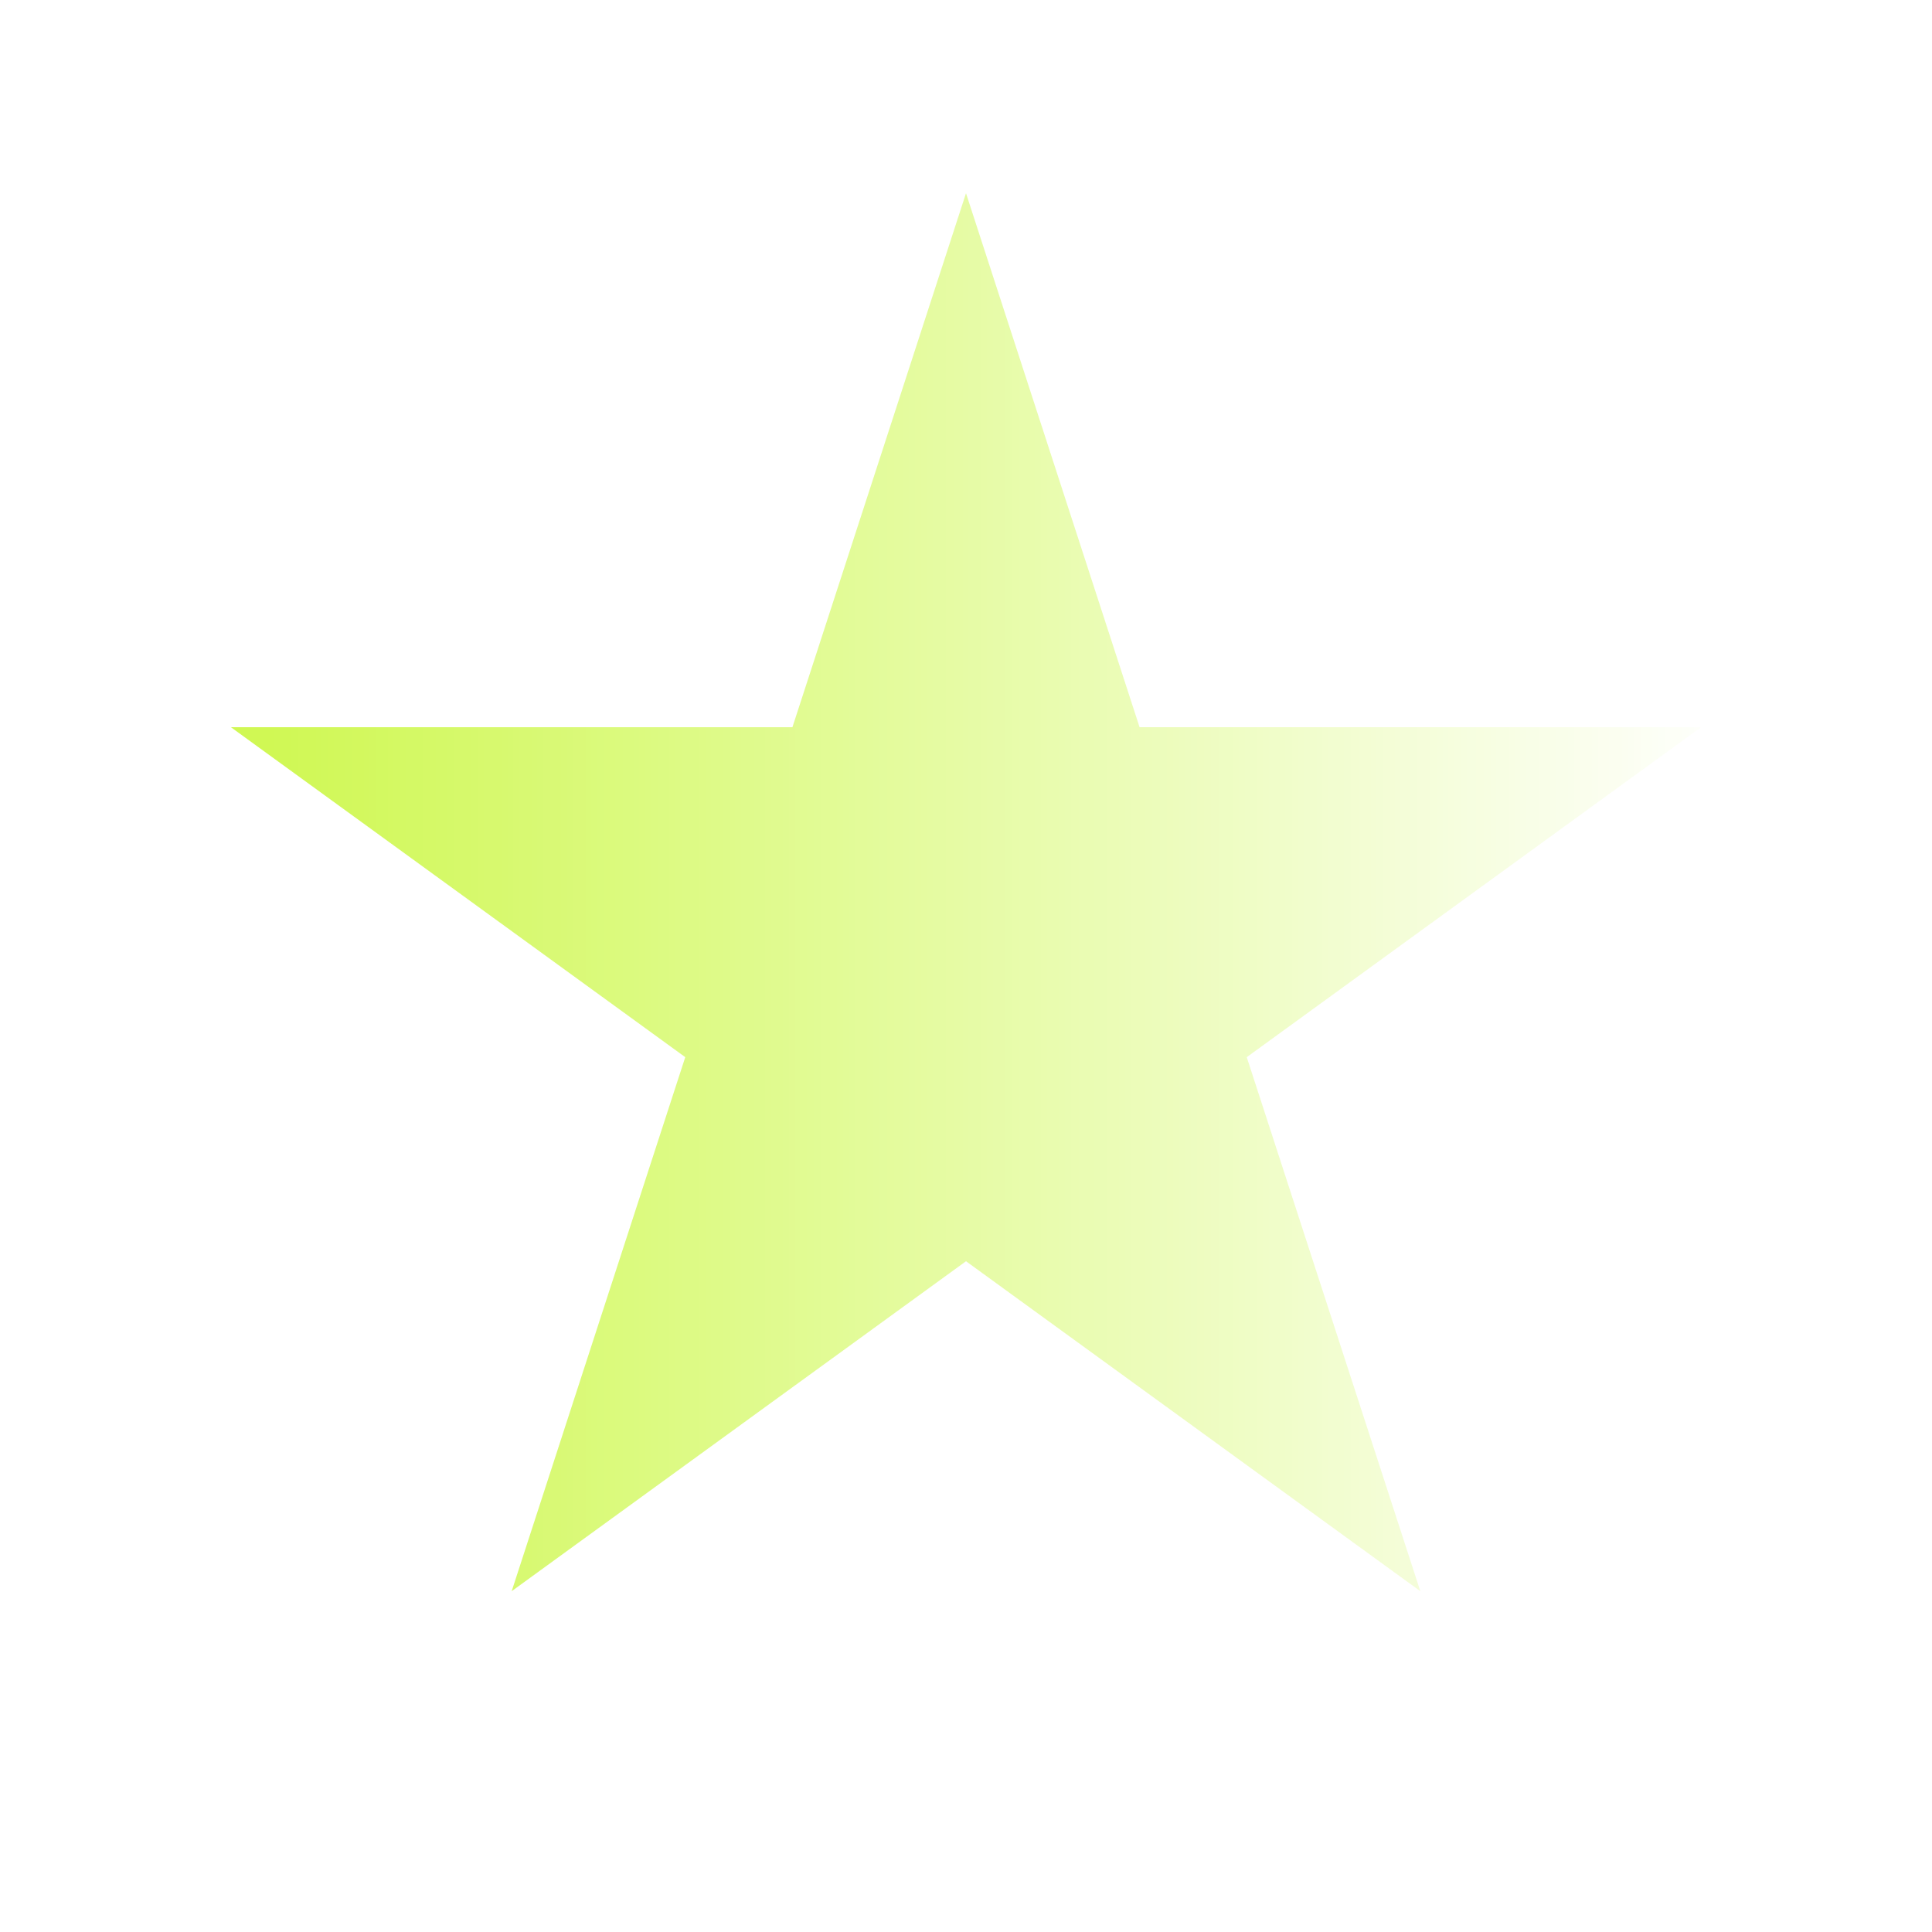
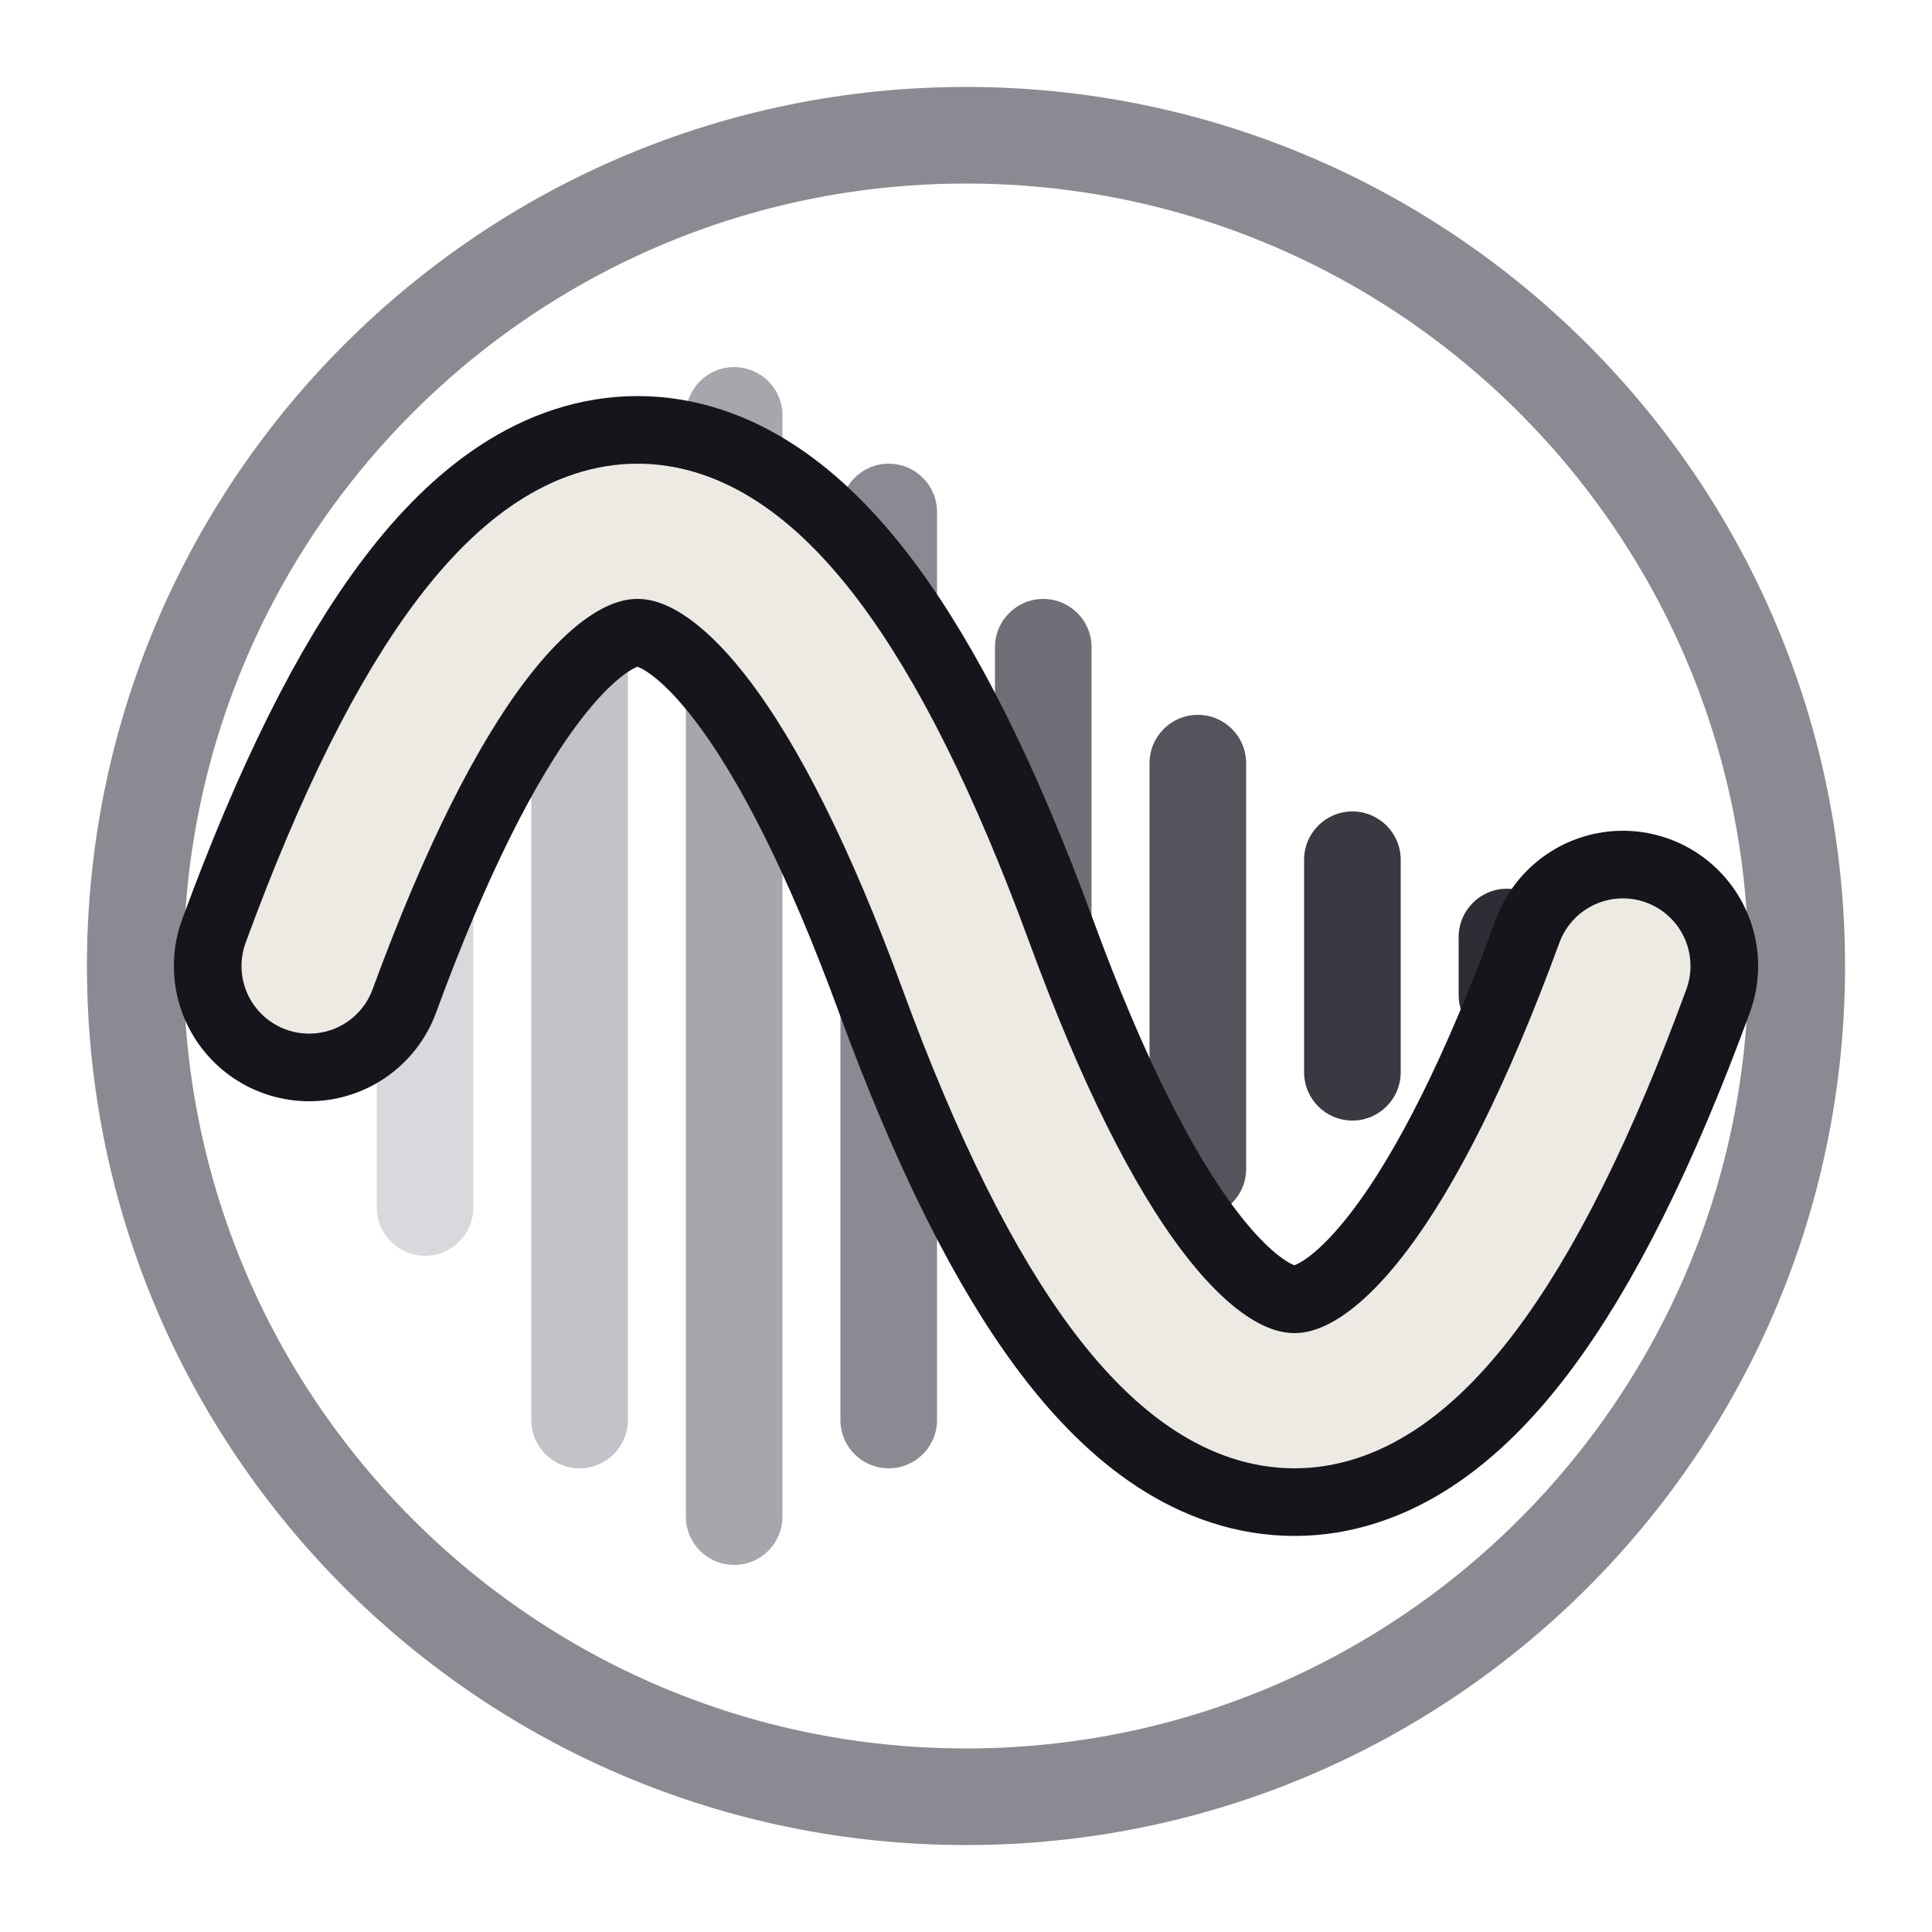
- <svg xmlns="http://www.w3.org/2000/svg" viewBox="0 0 64 64" width="64" height="64" role="img" aria-label="Starless">
-   <defs>
-     <linearGradient id="fade" x1="0" y1="0" x2="1" y2="0">
-       <stop offset="14%" stop-color="#C9F73C" stop-opacity="1" />
-       <stop offset="90%" stop-color="#C9F73C" stop-opacity="0" />
-     </linearGradient>
-     <mask id="fadeMask">
-       <rect width="64" height="64" fill="url(#fade)" />
-     </mask>
-   </defs>
-   <path d="M32.00 6.40 L37.75 24.09 L56.35 24.09 L41.30 35.02 L47.05 52.71 L32.00 41.78 L16.95 52.71 L22.70 35.02 L7.65 24.09 L26.25 24.09 Z" fill="#C9F73C" mask="url(#fadeMask)" />
+ <svg xmlns="http://www.w3.org/2000/svg" viewBox="0 0 100 100" width="512" height="512" role="img" aria-label="Starless">
+   <circle cx="50" cy="50" r="43" fill="none" stroke="#8C8992" stroke-width="5" />
+   <rect x="19.5" y="35" width="5" height="30" rx="2.5" fill="#DAD7DD" />
+   <rect x="27.5" y="24" width="5" height="52" rx="2.5" fill="#C4C1C8" />
+   <rect x="35.5" y="19" width="5" height="62" rx="2.5" fill="#A8A5AD" />
+   <rect x="43.5" y="24" width="5" height="52" rx="2.5" fill="#8C8992" />
+   <rect x="51.5" y="31" width="5" height="38" rx="2.5" fill="#706E77" />
+   <rect x="59.5" y="37" width="5" height="26" rx="2.5" fill="#55535C" />
+   <rect x="67.5" y="42" width="5" height="16" rx="2.5" fill="#3A3941" />
+   <rect x="75.5" y="46" width="5" height="8" rx="2.5" fill="#2E2D35" />
+   <path d="M16 50 C 27 20, 39 20, 50 50 S 73 80, 84 50" fill="none" stroke="#15151B" stroke-width="14" stroke-linecap="round" />
+   <path d="M16 50 C 27 20, 39 20, 50 50 S 73 80, 84 50" fill="none" stroke="#EDEAE3" stroke-width="7" stroke-linecap="round" />
</svg>
